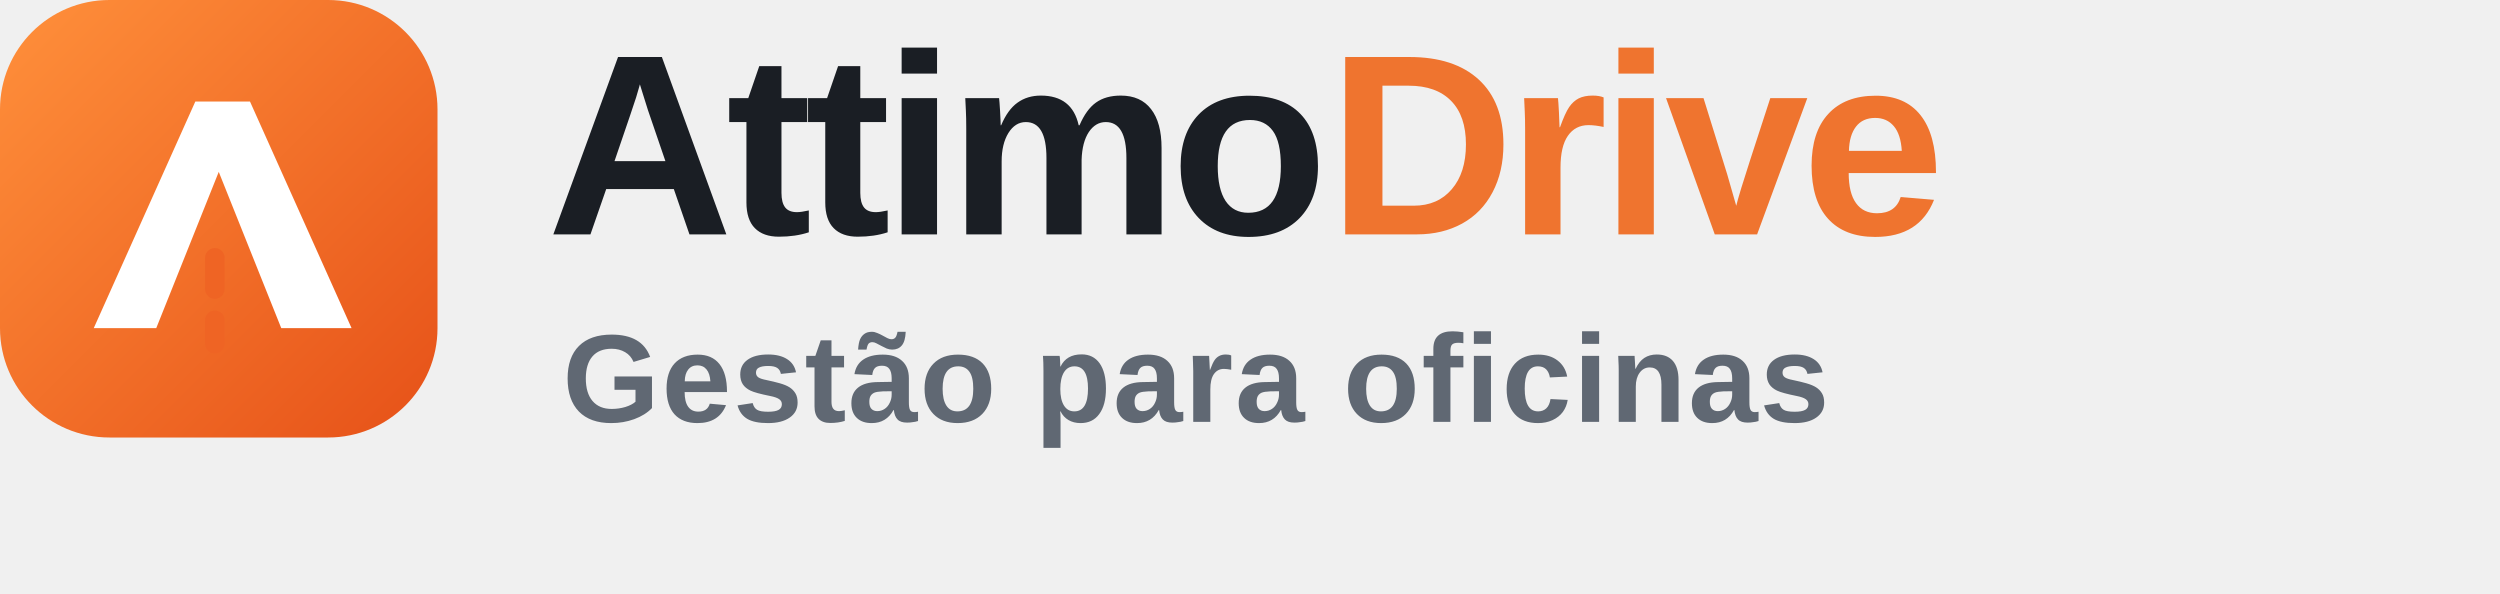
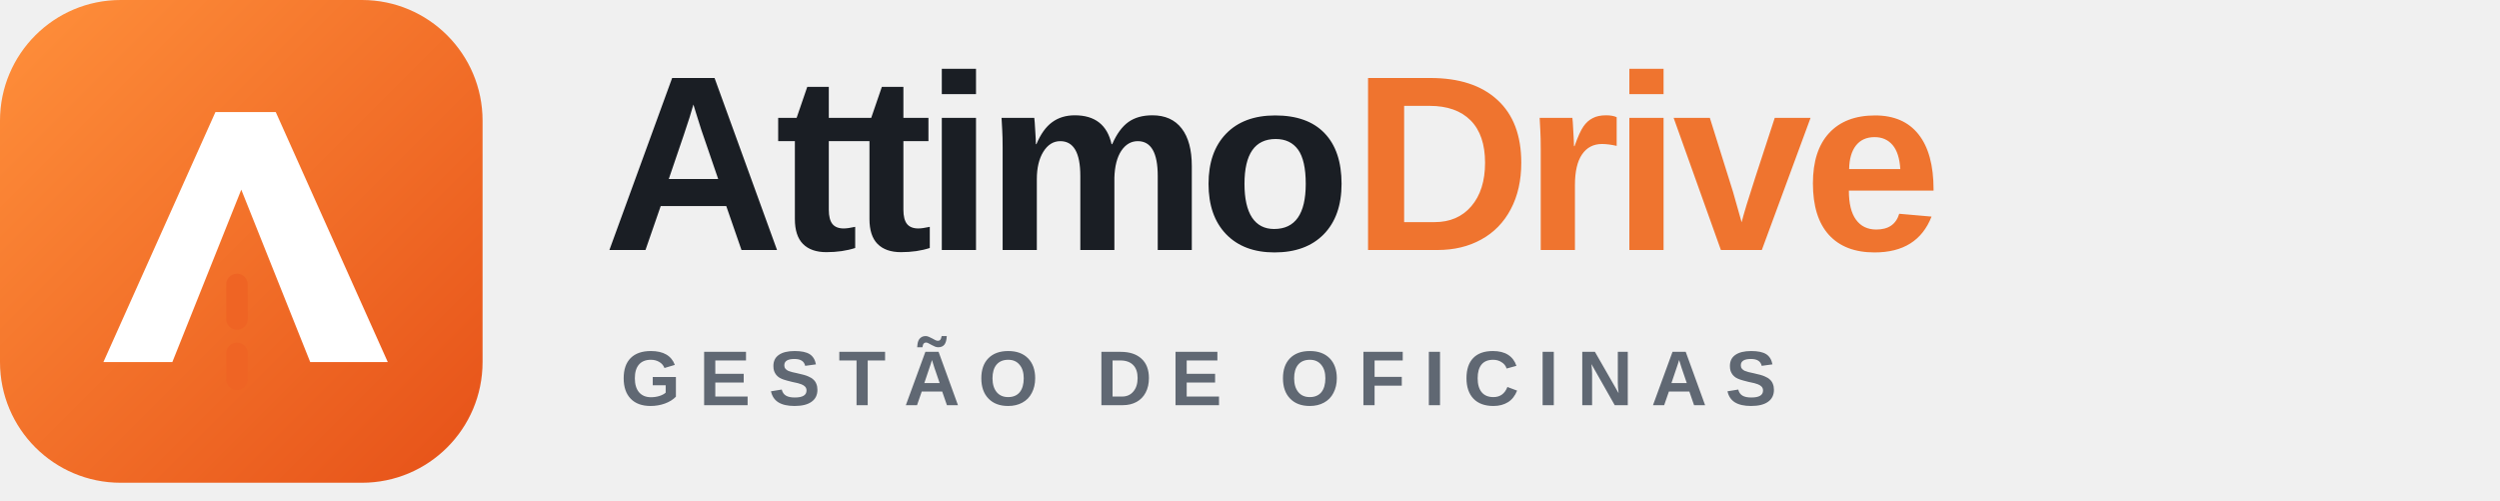
- <svg xmlns="http://www.w3.org/2000/svg" width="320" height="76" viewBox="0 0 320 76" role="img" aria-label="AttimoDrive — Gestão para oficinas">
+ <svg xmlns="http://www.w3.org/2000/svg" width="290" height="58" viewBox="0 0 290 58" role="img" aria-label="AttimoDrive — Gestão de oficinas">
  <defs>
    <linearGradient id="orange" x2="1" y2="1">
      <stop stop-color="#ff903b" />
      <stop offset="1" stop-color="#e65118" />
    </linearGradient>
  </defs>
  <rect width="56" height="56" rx="14" fill="url(#orange)" />
  <path d="M12 42 25 13h7l13 29h-9l-8-20-8 20z" fill="white" />
  <path d="M27.5 33v4m0 4v3" stroke="#ef6424" stroke-width="2.5" stroke-linecap="round" />
-   <text x="70" y="30" font-family="Arial,Helvetica,sans-serif" font-weight="800" font-size="33" letter-spacing="-.9" fill="#1a1e24">Attimo<tspan fill="#ef742f">Drive</tspan>
+   <text x="70" y="29" font-family="Arial,Helvetica,sans-serif" font-weight="800" font-size="29" letter-spacing="-1" fill="#1a1e24">Attimo<tspan fill="#ef742f">Drive</tspan>
  </text>
-   <text x="72" y="54" font-family="Arial,Helvetica,sans-serif" font-weight="600" font-size="16" letter-spacing=".25" fill="#606873">Gestão para oficinas</text>
+   <text x="72" y="47" font-family="Arial,Helvetica,sans-serif" font-weight="600" font-size="9" letter-spacing="2.1" fill="#606873">GESTÃO DE OFICINAS</text>
</svg>
